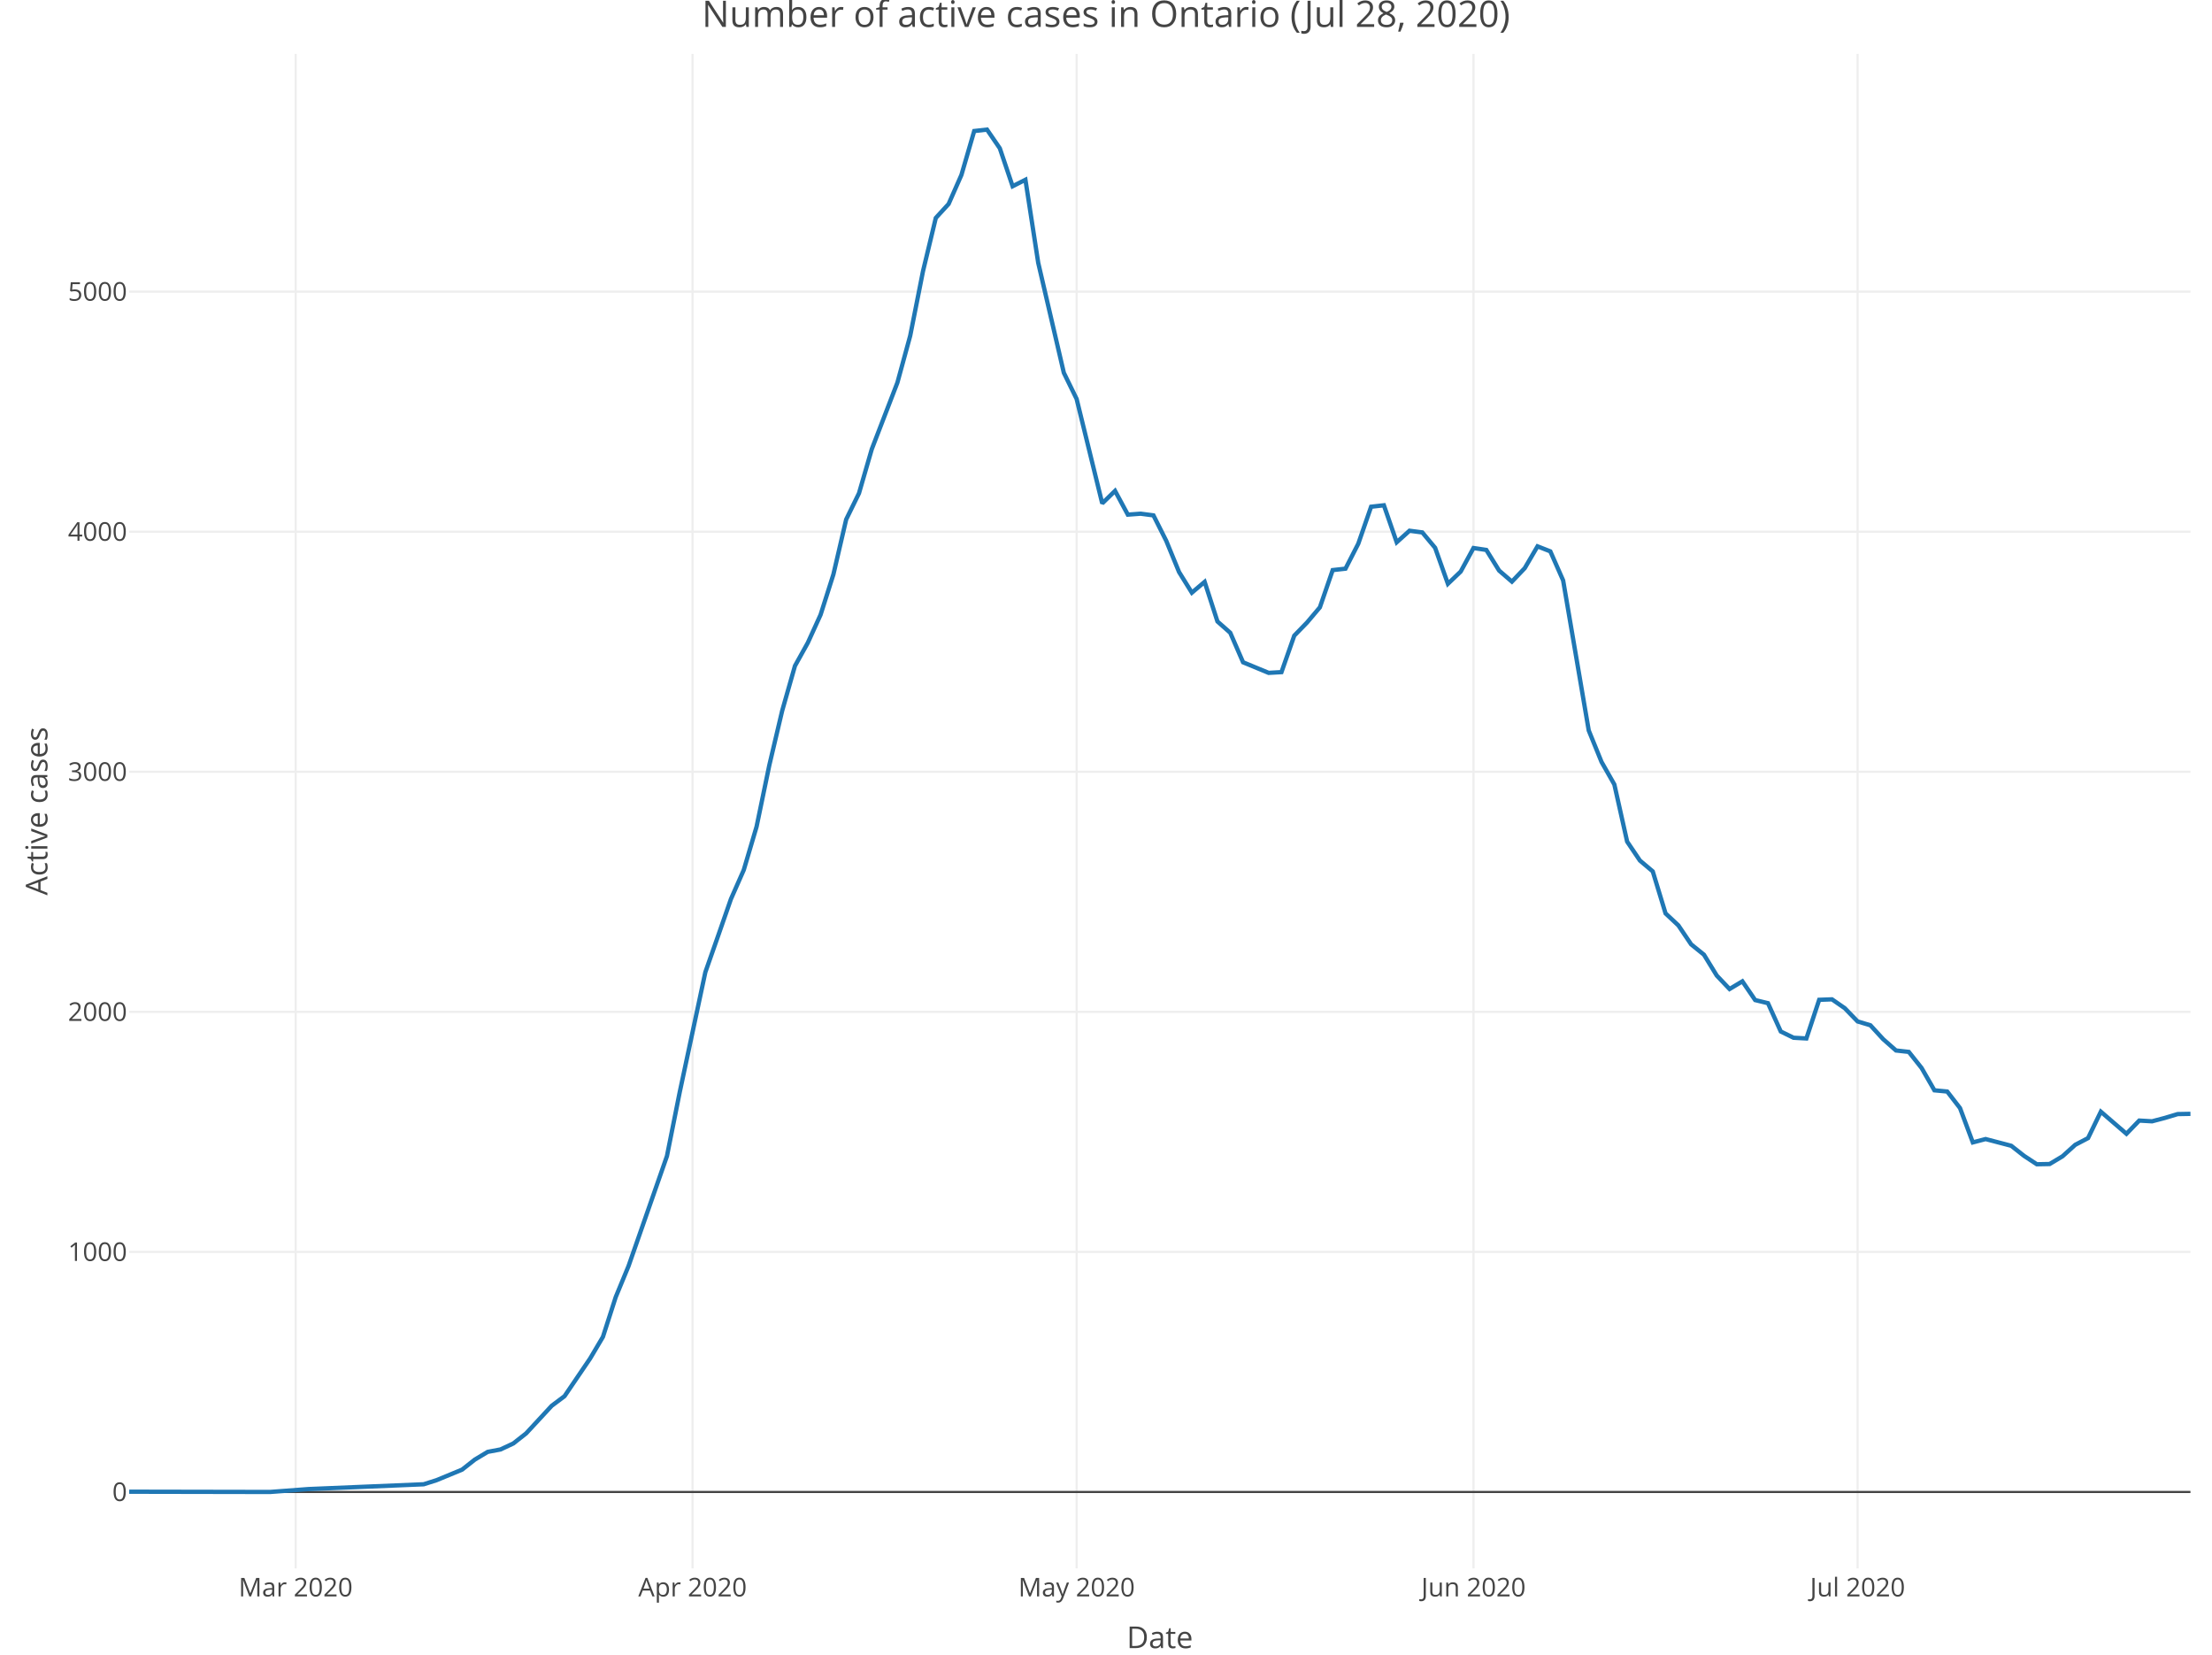
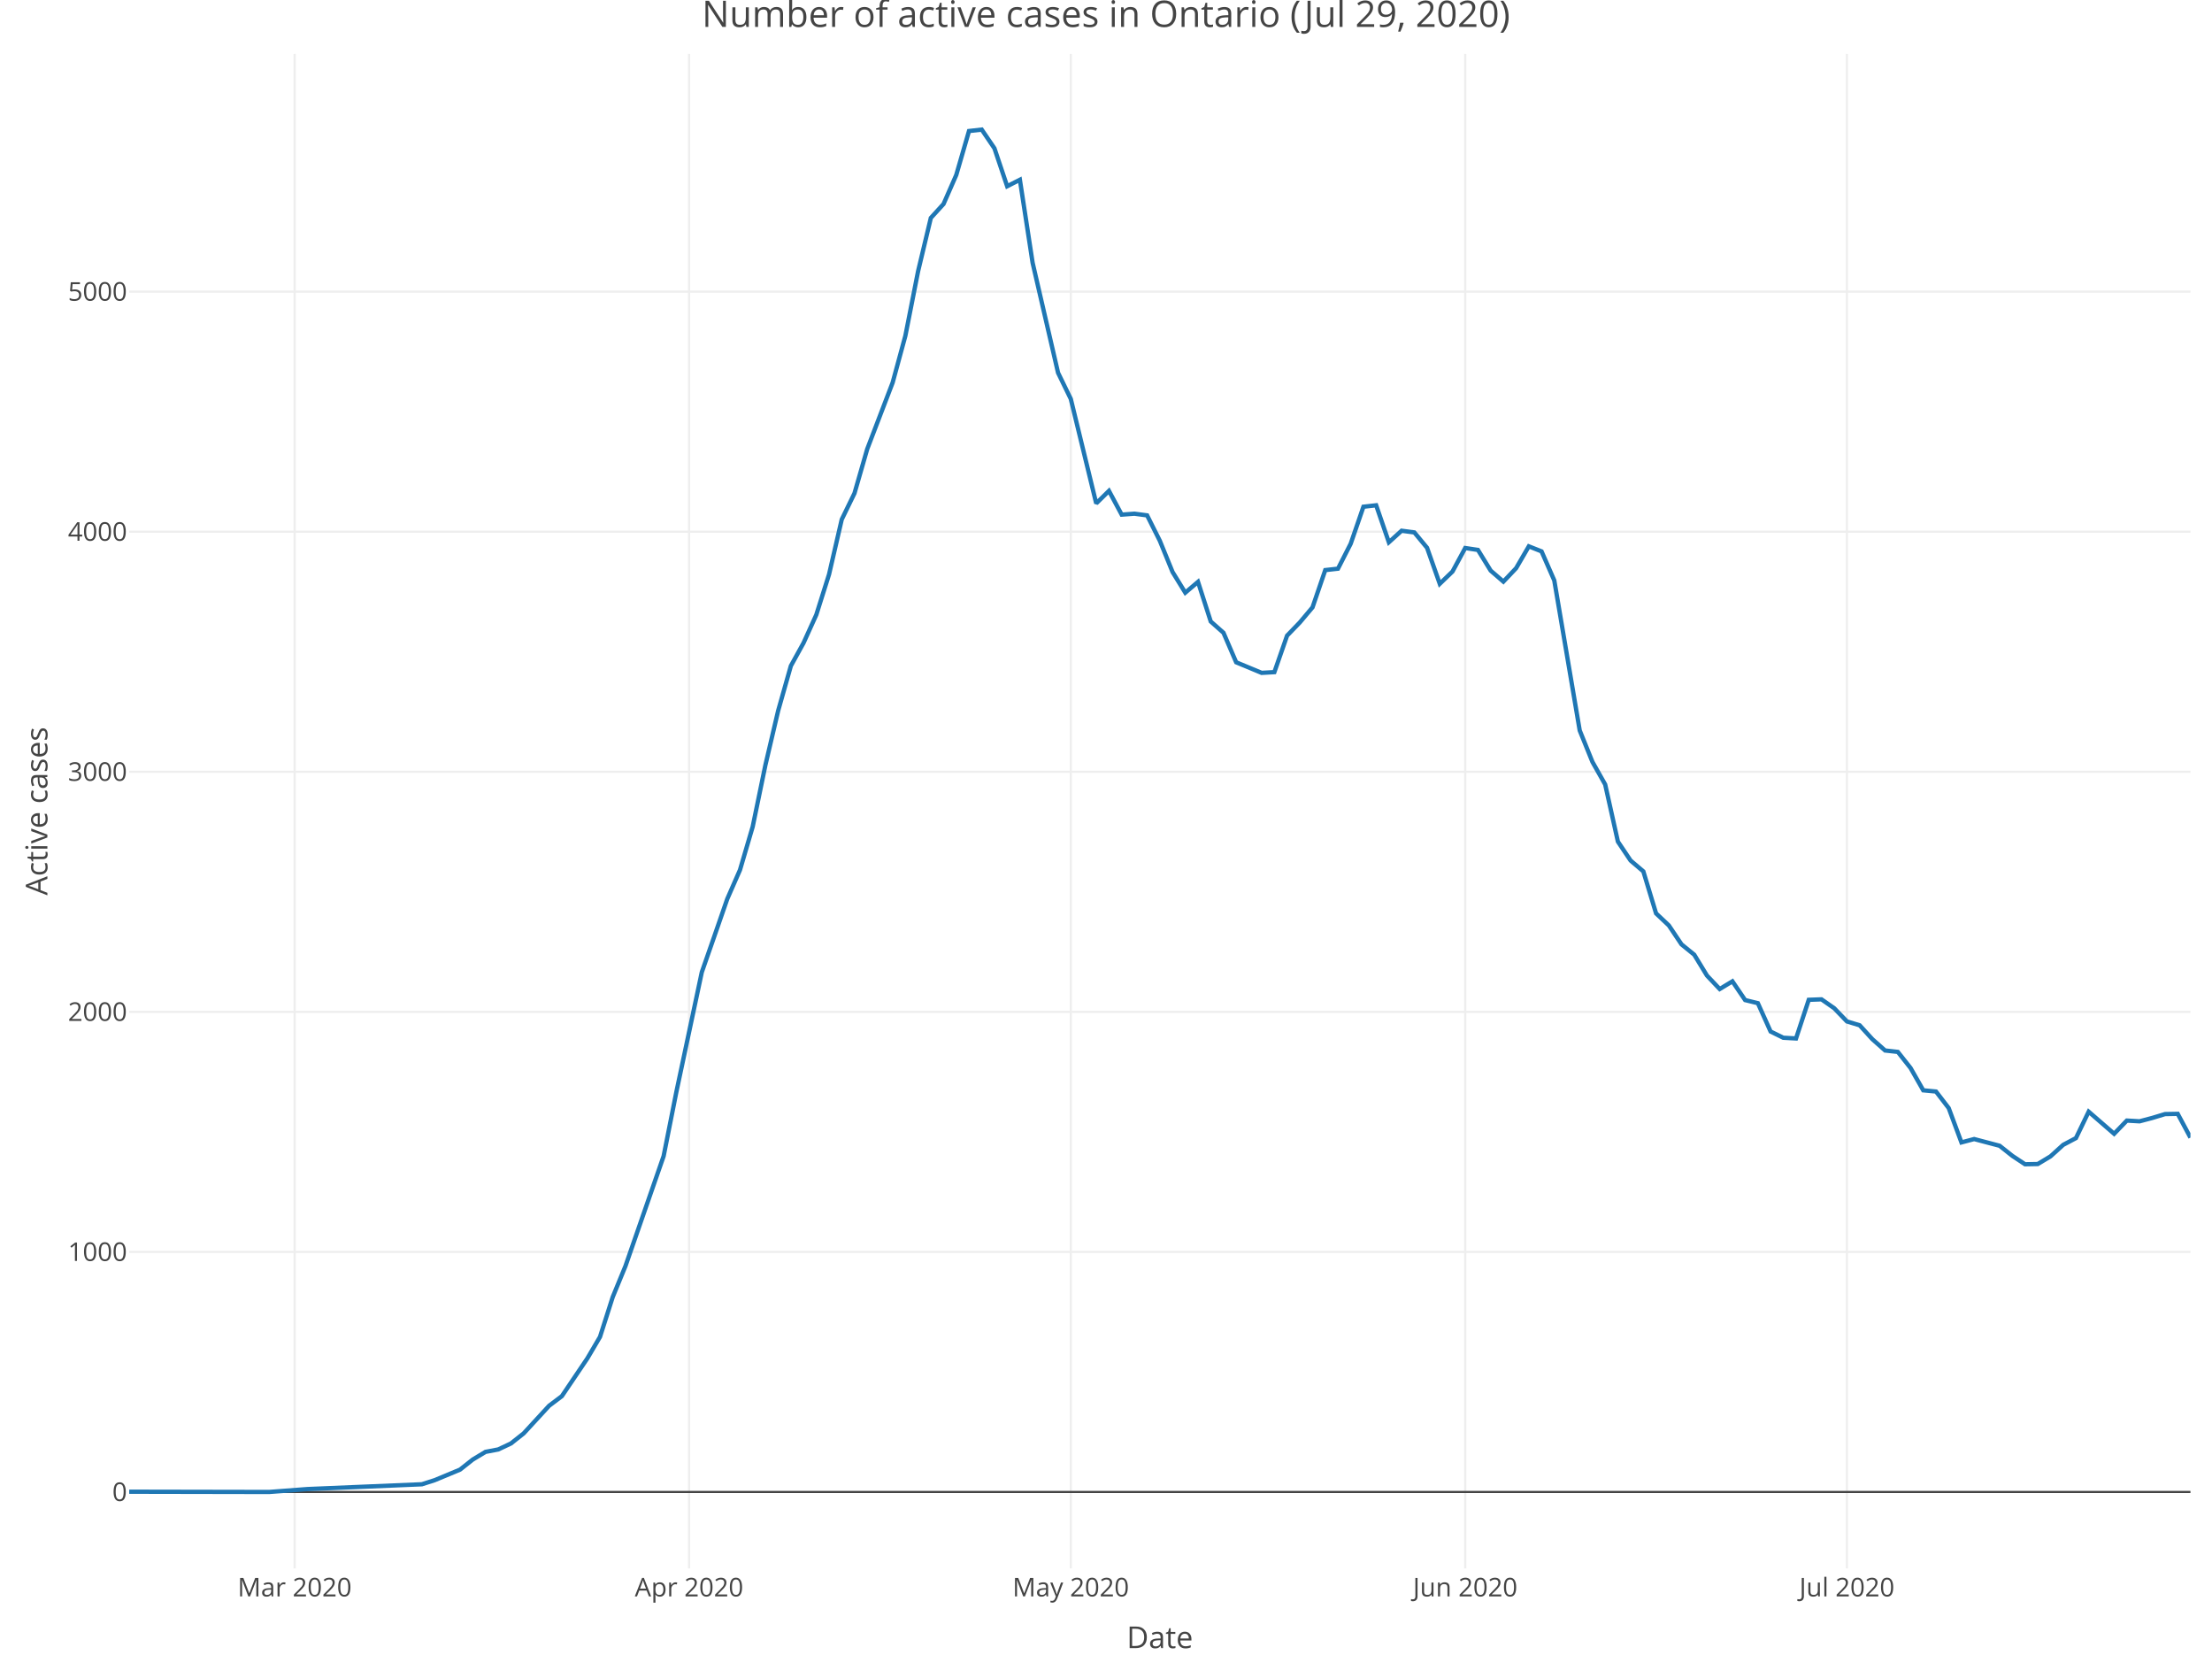
<svg xmlns="http://www.w3.org/2000/svg" class="main-svg" width="1027" height="768" style="" viewBox="0 0 1027 768">
  <rect x="0" y="0" width="1027" height="768" style="fill: rgb(255, 255, 255); fill-opacity: 1;" />
-   <defs id="defs-d383bb">
+   <defs id="defs-94c2ae">
    <g class="clips">
-       <clipPath id="clipd383bbxyplot" class="plotclip">
+       <clipPath id="clip94c2aexyplot" class="plotclip">
        <rect width="957" height="703" />
      </clipPath>
-       <clipPath class="axesclip" id="clipd383bbx">
+       <clipPath class="axesclip" id="clip94c2aex">
        <rect x="60" y="0" width="957" height="768" />
      </clipPath>
-       <clipPath class="axesclip" id="clipd383bby">
+       <clipPath class="axesclip" id="clip94c2aey">
        <rect x="0" y="25" width="1027" height="703" />
      </clipPath>
-       <clipPath class="axesclip" id="clipd383bbxy">
+       <clipPath class="axesclip" id="clip94c2aexy">
        <rect x="60" y="25" width="957" height="703" />
      </clipPath>
    </g>
    <g class="gradients" />
  </defs>
  <g class="bglayer" />
  <g class="layer-below">
    <g class="imagelayer" />
    <g class="shapelayer" />
  </g>
  <g class="cartesianlayer">
    <g class="subplot xy">
      <g class="layer-subplot">
        <g class="shapelayer" />
        <g class="imagelayer" />
      </g>
      <g class="gridlayer">
        <g class="x">
-           <path class="xgrid crisp" transform="translate(137.27,0)" d="M0,25v703" style="stroke: rgb(238, 238, 238); stroke-opacity: 1; stroke-width: 1px;" />
-           <path class="xgrid crisp" transform="translate(321.54,0)" d="M0,25v703" style="stroke: rgb(238, 238, 238); stroke-opacity: 1; stroke-width: 1px;" />
-           <path class="xgrid crisp" transform="translate(499.86,0)" d="M0,25v703" style="stroke: rgb(238, 238, 238); stroke-opacity: 1; stroke-width: 1px;" />
-           <path class="xgrid crisp" transform="translate(684.13,0)" d="M0,25v703" style="stroke: rgb(238, 238, 238); stroke-opacity: 1; stroke-width: 1px;" />
-           <path class="xgrid crisp" transform="translate(862.45,0)" d="M0,25v703" style="stroke: rgb(238, 238, 238); stroke-opacity: 1; stroke-width: 1px;" />
+           <path class="xgrid crisp" transform="translate(136.8,0)" d="M0,25v703" style="stroke: rgb(238, 238, 238); stroke-opacity: 1; stroke-width: 1px;" />
+           <path class="xgrid crisp" transform="translate(319.93,0)" d="M0,25v703" style="stroke: rgb(238, 238, 238); stroke-opacity: 1; stroke-width: 1px;" />
+           <path class="xgrid crisp" transform="translate(497.15,0)" d="M0,25v703" style="stroke: rgb(238, 238, 238); stroke-opacity: 1; stroke-width: 1px;" />
+           <path class="xgrid crisp" transform="translate(680.28,0)" d="M0,25v703" style="stroke: rgb(238, 238, 238); stroke-opacity: 1; stroke-width: 1px;" />
+           <path class="xgrid crisp" transform="translate(857.5,0)" d="M0,25v703" style="stroke: rgb(238, 238, 238); stroke-opacity: 1; stroke-width: 1px;" />
        </g>
        <g class="y">
          <path class="ygrid crisp" transform="translate(0,581.09)" d="M60,0h957" style="stroke: rgb(238, 238, 238); stroke-opacity: 1; stroke-width: 1px;" />
          <path class="ygrid crisp" transform="translate(0,469.66)" d="M60,0h957" style="stroke: rgb(238, 238, 238); stroke-opacity: 1; stroke-width: 1px;" />
          <path class="ygrid crisp" transform="translate(0,358.23)" d="M60,0h957" style="stroke: rgb(238, 238, 238); stroke-opacity: 1; stroke-width: 1px;" />
          <path class="ygrid crisp" transform="translate(0,246.8)" d="M60,0h957" style="stroke: rgb(238, 238, 238); stroke-opacity: 1; stroke-width: 1px;" />
          <path class="ygrid crisp" transform="translate(0,135.37)" d="M60,0h957" style="stroke: rgb(238, 238, 238); stroke-opacity: 1; stroke-width: 1px;" />
        </g>
      </g>
      <g class="zerolinelayer">
        <path class="yzl zl crisp" transform="translate(0,692.52)" d="M60,0h957" style="stroke: rgb(68, 68, 68); stroke-opacity: 1; stroke-width: 1px;" />
      </g>
      <path class="xlines-below" />
      <path class="ylines-below" />
      <g class="overlines-below" />
      <g class="xaxislayer-below" />
      <g class="yaxislayer-below" />
      <g class="overaxes-below" />
-       <g class="plot" transform="translate(60, 25)" clip-path="url('#clipd383bbxyplot')">
+       <g class="plot" transform="translate(60, 25)" clip-path="url('#clip94c2aexyplot')">
        <g class="scatterlayer mlayer">
-           <g class="trace scatter tracef1030a" style="stroke-miterlimit: 2; opacity: 1;">
+           <g class="trace scatter trace3b77f4" style="stroke-miterlimit: 2; opacity: 1;">
            <g class="fills" />
            <g class="errorbars" />
            <g class="lines">
-               <path class="js-line" d="M0,667.4L65.39,667.52L83.22,666.18L136.71,663.95L142.66,662.06L154.55,657.15L160.49,652.47L166.43,648.91L172.38,647.79L178.32,645.01L184.27,640.33L196.16,627.51L202.1,623.06L213.99,605.56L219.93,595.53L225.88,577.03L231.82,562.66L249.65,511.63L255.6,481.87L267.48,426.27L273.43,409.33L279.37,392.28L285.32,378.8L291.26,358.74L297.2,330.11L303.15,304.92L309.09,284.08L315.04,273.39L320.98,260.35L326.93,241.63L332.87,216.11L338.81,203.97L344.76,183.46L356.65,152.6L362.59,130.87L368.53,100.89L374.48,76.16L380.42,69.69L386.37,56.21L392.31,35.82L398.25,35.15L404.2,43.84L410.14,61.45L416.09,58.44L422.03,96.99L433.92,148.03L439.86,160.17L451.75,208.65L457.7,202.85L463.64,213.88L469.58,213.44L475.53,214.22L481.47,226.03L487.42,240.52L493.36,250.1L499.3,245.08L505.25,263.47L511.19,268.71L517.14,282.41L529.02,287.32L534.97,286.98L540.91,270.04L546.86,263.92L552.8,256.9L558.75,239.62L564.69,238.96L570.63,227.37L576.58,210.21L582.52,209.54L588.47,226.7L594.41,221.35L600.35,222.13L606.3,229.26L612.24,245.98L618.19,240.29L624.13,229.37L630.07,230.26L636.02,239.85L641.96,244.97L647.91,238.73L653.85,228.59L659.8,230.93L665.74,244.42L677.63,314.06L683.57,328.66L689.52,339.13L695.46,365.65L701.4,374.45L707.35,379.47L713.29,398.97L719.24,404.54L725.18,413.34L731.12,418.14L737.07,427.83L743.01,434.07L748.96,430.5L754.9,439.2L760.84,440.64L766.79,453.79L772.73,456.69L778.68,457.02L784.62,439.08L790.57,438.86L796.51,442.98L802.45,449.11L808.4,450.9L814.34,457.36L820.29,462.6L826.23,463.26L832.17,470.73L838.12,481.09L844.06,481.65L850.01,489.34L855.95,505.27L861.89,503.71L873.78,506.83L879.73,511.51L885.67,515.41L891.61,515.3L897.56,511.74L903.5,506.39L909.45,503.27L915.39,491.01L927.28,501.26L933.22,495.13L939.17,495.47L945.11,493.91L951.06,492.12L957,492.01" style="vector-effect: non-scaling-stroke; fill: none; stroke: rgb(31, 119, 180); stroke-opacity: 1; stroke-width: 2px; opacity: 1;" />
+               <path class="js-line" d="M0,667.4L64.98,667.52L82.7,666.18L135.87,663.95L141.78,662.06L153.59,657.15L159.5,652.47L165.41,648.91L171.31,647.79L177.22,645.01L183.13,640.33L194.94,627.51L200.85,623.06L212.67,605.56L218.57,595.53L224.48,577.03L230.39,562.66L248.11,511.63L254.02,481.87L265.83,426.27L271.74,409.33L277.65,392.28L283.56,378.8L289.46,358.74L295.37,330.11L301.28,304.92L307.19,284.08L313.09,273.39L319,260.35L324.91,241.63L330.81,216.11L336.72,203.97L342.63,183.46L354.44,152.6L360.35,130.87L366.26,100.89L372.17,76.16L378.07,69.69L383.98,56.21L389.89,35.82L395.8,35.15L401.7,43.84L407.61,61.45L413.52,58.44L419.43,96.99L431.24,148.03L437.15,160.17L448.96,208.65L454.87,202.85L460.78,213.88L466.69,213.44L472.59,214.22L478.5,226.03L484.41,240.52L490.31,250.1L496.22,245.08L502.13,263.47L508.04,268.71L513.94,282.41L525.76,287.32L531.67,286.98L537.57,270.04L543.48,263.92L549.39,256.9L555.3,239.62L561.2,238.96L567.11,227.37L573.02,210.21L578.93,209.54L584.83,226.7L590.74,221.35L596.65,222.13L602.56,229.26L608.46,245.98L614.37,240.29L620.28,229.37L626.19,230.26L632.09,239.85L638,244.97L643.91,238.73L649.81,228.59L655.72,230.93L661.63,244.42L673.44,314.06L679.35,328.66L685.26,339.13L691.17,365.65L697.07,374.45L702.98,379.47L708.89,398.97L714.8,404.54L720.7,413.34L726.61,418.14L732.52,427.83L738.43,434.07L744.33,430.5L750.24,439.2L756.15,440.64L762.06,453.79L767.96,456.69L773.87,457.02L779.78,439.08L785.69,438.86L791.59,442.98L797.5,449.11L803.41,450.9L809.31,457.36L815.22,462.6L821.13,463.26L827.04,470.73L832.94,481.09L838.85,481.65L844.76,489.34L850.67,505.27L856.57,503.71L868.39,506.83L874.3,511.51L880.2,515.41L886.11,515.3L892.02,511.74L897.93,506.39L903.83,503.27L909.74,491.01L921.56,501.26L927.46,495.13L933.37,495.47L939.28,493.91L945.19,492.12L951.09,492.01L957,503.04" style="vector-effect: non-scaling-stroke; fill: none; stroke: rgb(31, 119, 180); stroke-opacity: 1; stroke-width: 2px; opacity: 1;" />
            </g>
            <g class="points" />
            <g class="text" />
          </g>
        </g>
      </g>
      <g class="overplot" />
      <path class="xlines-above crisp" d="M0,0" style="fill: none;" />
      <path class="ylines-above crisp" d="M0,0" style="fill: none;" />
      <g class="overlines-above" />
      <g class="xaxislayer-above">
        <g class="xtick">
-           <text text-anchor="middle" x="0" y="741" transform="translate(137.27,0)" style="font-family: 'Open Sans', verdana, arial, sans-serif; font-size: 12px; fill: rgb(68, 68, 68); fill-opacity: 1; white-space: pre;">Mar 2020</text>
+           <text text-anchor="middle" x="0" y="741" transform="translate(136.8,0)" style="font-family: 'Open Sans', verdana, arial, sans-serif; font-size: 12px; fill: rgb(68, 68, 68); fill-opacity: 1; white-space: pre;">Mar 2020</text>
        </g>
        <g class="xtick">
-           <text text-anchor="middle" x="0" y="741" transform="translate(321.54,0)" style="font-family: 'Open Sans', verdana, arial, sans-serif; font-size: 12px; fill: rgb(68, 68, 68); fill-opacity: 1; white-space: pre;">Apr 2020</text>
+           <text text-anchor="middle" x="0" y="741" transform="translate(319.93,0)" style="font-family: 'Open Sans', verdana, arial, sans-serif; font-size: 12px; fill: rgb(68, 68, 68); fill-opacity: 1; white-space: pre;">Apr 2020</text>
        </g>
        <g class="xtick">
-           <text text-anchor="middle" x="0" y="741" transform="translate(499.86,0)" style="font-family: 'Open Sans', verdana, arial, sans-serif; font-size: 12px; fill: rgb(68, 68, 68); fill-opacity: 1; white-space: pre;">May 2020</text>
+           <text text-anchor="middle" x="0" y="741" transform="translate(497.15,0)" style="font-family: 'Open Sans', verdana, arial, sans-serif; font-size: 12px; fill: rgb(68, 68, 68); fill-opacity: 1; white-space: pre;">May 2020</text>
        </g>
        <g class="xtick">
-           <text text-anchor="middle" x="0" y="741" transform="translate(684.13,0)" style="font-family: 'Open Sans', verdana, arial, sans-serif; font-size: 12px; fill: rgb(68, 68, 68); fill-opacity: 1; white-space: pre;">Jun 2020</text>
+           <text text-anchor="middle" x="0" y="741" transform="translate(680.28,0)" style="font-family: 'Open Sans', verdana, arial, sans-serif; font-size: 12px; fill: rgb(68, 68, 68); fill-opacity: 1; white-space: pre;">Jun 2020</text>
        </g>
        <g class="xtick">
-           <text text-anchor="middle" x="0" y="741" transform="translate(862.45,0)" style="font-family: 'Open Sans', verdana, arial, sans-serif; font-size: 12px; fill: rgb(68, 68, 68); fill-opacity: 1; white-space: pre;">Jul 2020</text>
+           <text text-anchor="middle" x="0" y="741" transform="translate(857.5,0)" style="font-family: 'Open Sans', verdana, arial, sans-serif; font-size: 12px; fill: rgb(68, 68, 68); fill-opacity: 1; white-space: pre;">Jul 2020</text>
        </g>
      </g>
      <g class="yaxislayer-above">
        <g class="ytick">
          <text text-anchor="end" x="59" y="4.2" transform="translate(0,692.52)" style="font-family: 'Open Sans', verdana, arial, sans-serif; font-size: 12px; fill: rgb(68, 68, 68); fill-opacity: 1; white-space: pre;">0</text>
        </g>
        <g class="ytick">
          <text text-anchor="end" x="59" y="4.2" transform="translate(0,581.09)" style="font-family: 'Open Sans', verdana, arial, sans-serif; font-size: 12px; fill: rgb(68, 68, 68); fill-opacity: 1; white-space: pre;">1000</text>
        </g>
        <g class="ytick">
          <text text-anchor="end" x="59" y="4.2" transform="translate(0,469.66)" style="font-family: 'Open Sans', verdana, arial, sans-serif; font-size: 12px; fill: rgb(68, 68, 68); fill-opacity: 1; white-space: pre;">2000</text>
        </g>
        <g class="ytick">
          <text text-anchor="end" x="59" y="4.2" transform="translate(0,358.23)" style="font-family: 'Open Sans', verdana, arial, sans-serif; font-size: 12px; fill: rgb(68, 68, 68); fill-opacity: 1; white-space: pre;">3000</text>
        </g>
        <g class="ytick">
          <text text-anchor="end" x="59" y="4.2" transform="translate(0,246.8)" style="font-family: 'Open Sans', verdana, arial, sans-serif; font-size: 12px; fill: rgb(68, 68, 68); fill-opacity: 1; white-space: pre;">4000</text>
        </g>
        <g class="ytick">
          <text text-anchor="end" x="59" y="4.2" transform="translate(0,135.37)" style="font-family: 'Open Sans', verdana, arial, sans-serif; font-size: 12px; fill: rgb(68, 68, 68); fill-opacity: 1; white-space: pre;">5000</text>
        </g>
      </g>
      <g class="overaxes-above" />
    </g>
  </g>
  <g class="polarlayer" />
  <g class="ternarylayer" />
  <g class="geolayer" />
  <g class="funnelarealayer" />
  <g class="pielayer" />
  <g class="treemaplayer" />
  <g class="sunburstlayer" />
  <g class="glimages" />
-   <defs id="topdefs-d383bb">
+   <defs id="topdefs-94c2ae">
    <g class="clips" />
  </defs>
  <g class="layer-above">
    <g class="imagelayer" />
    <g class="shapelayer" />
  </g>
  <g class="infolayer">
    <g class="g-gtitle">
-       <text class="gtitle" x="513.5" y="12.5" text-anchor="middle" dy="0em" style="font-family: 'Open Sans', verdana, arial, sans-serif; font-size: 17px; fill: rgb(68, 68, 68); opacity: 1; font-weight: normal; white-space: pre;">Number of active cases in Ontario (Jul 28, 2020)</text>
+       <text class="gtitle" x="513.5" y="12.5" text-anchor="middle" dy="0em" style="font-family: 'Open Sans', verdana, arial, sans-serif; font-size: 17px; fill: rgb(68, 68, 68); opacity: 1; font-weight: normal; white-space: pre;">Number of active cases in Ontario (Jul 29, 2020)</text>
    </g>
    <g class="g-xtitle" transform="translate(0,-15)">
      <text class="xtitle" x="538.5" y="780" text-anchor="middle" style="font-family: 'Open Sans', verdana, arial, sans-serif; font-size: 14px; fill: rgb(68, 68, 68); opacity: 1; font-weight: normal; white-space: pre;">Date</text>
    </g>
    <g class="g-ytitle">
      <text class="ytitle" transform="rotate(-90,22,376.5)" x="22" y="376.5" text-anchor="middle" style="font-family: 'Open Sans', verdana, arial, sans-serif; font-size: 14px; fill: rgb(68, 68, 68); opacity: 1; font-weight: normal; white-space: pre;">Active cases</text>
    </g>
  </g>
</svg>
